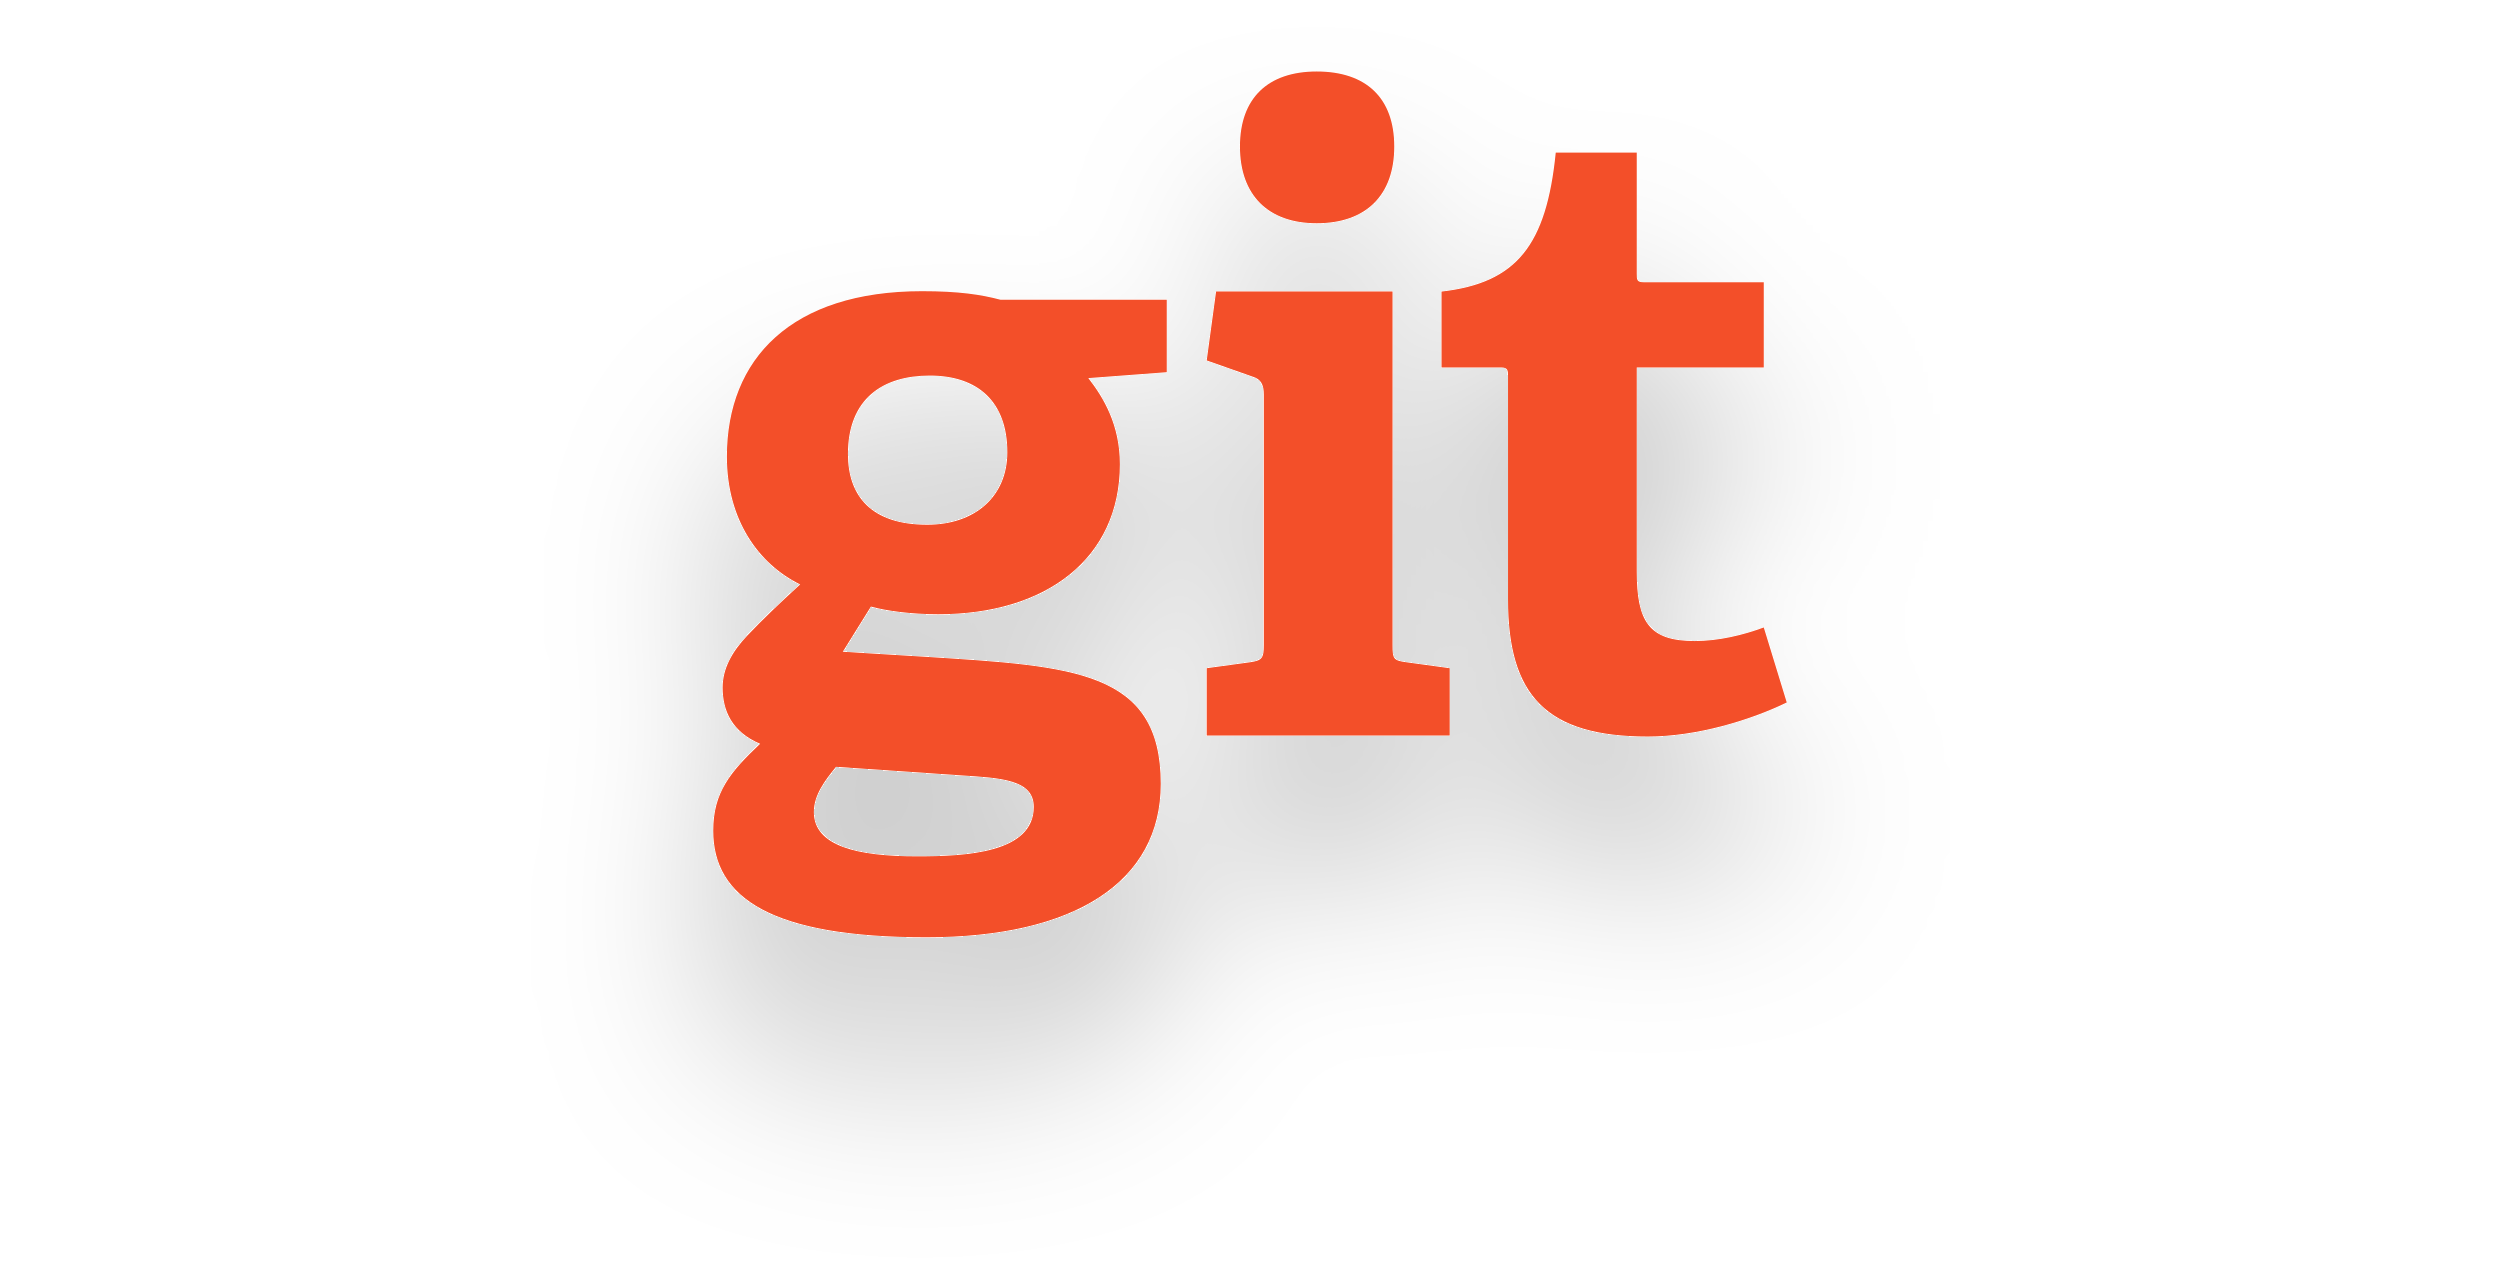
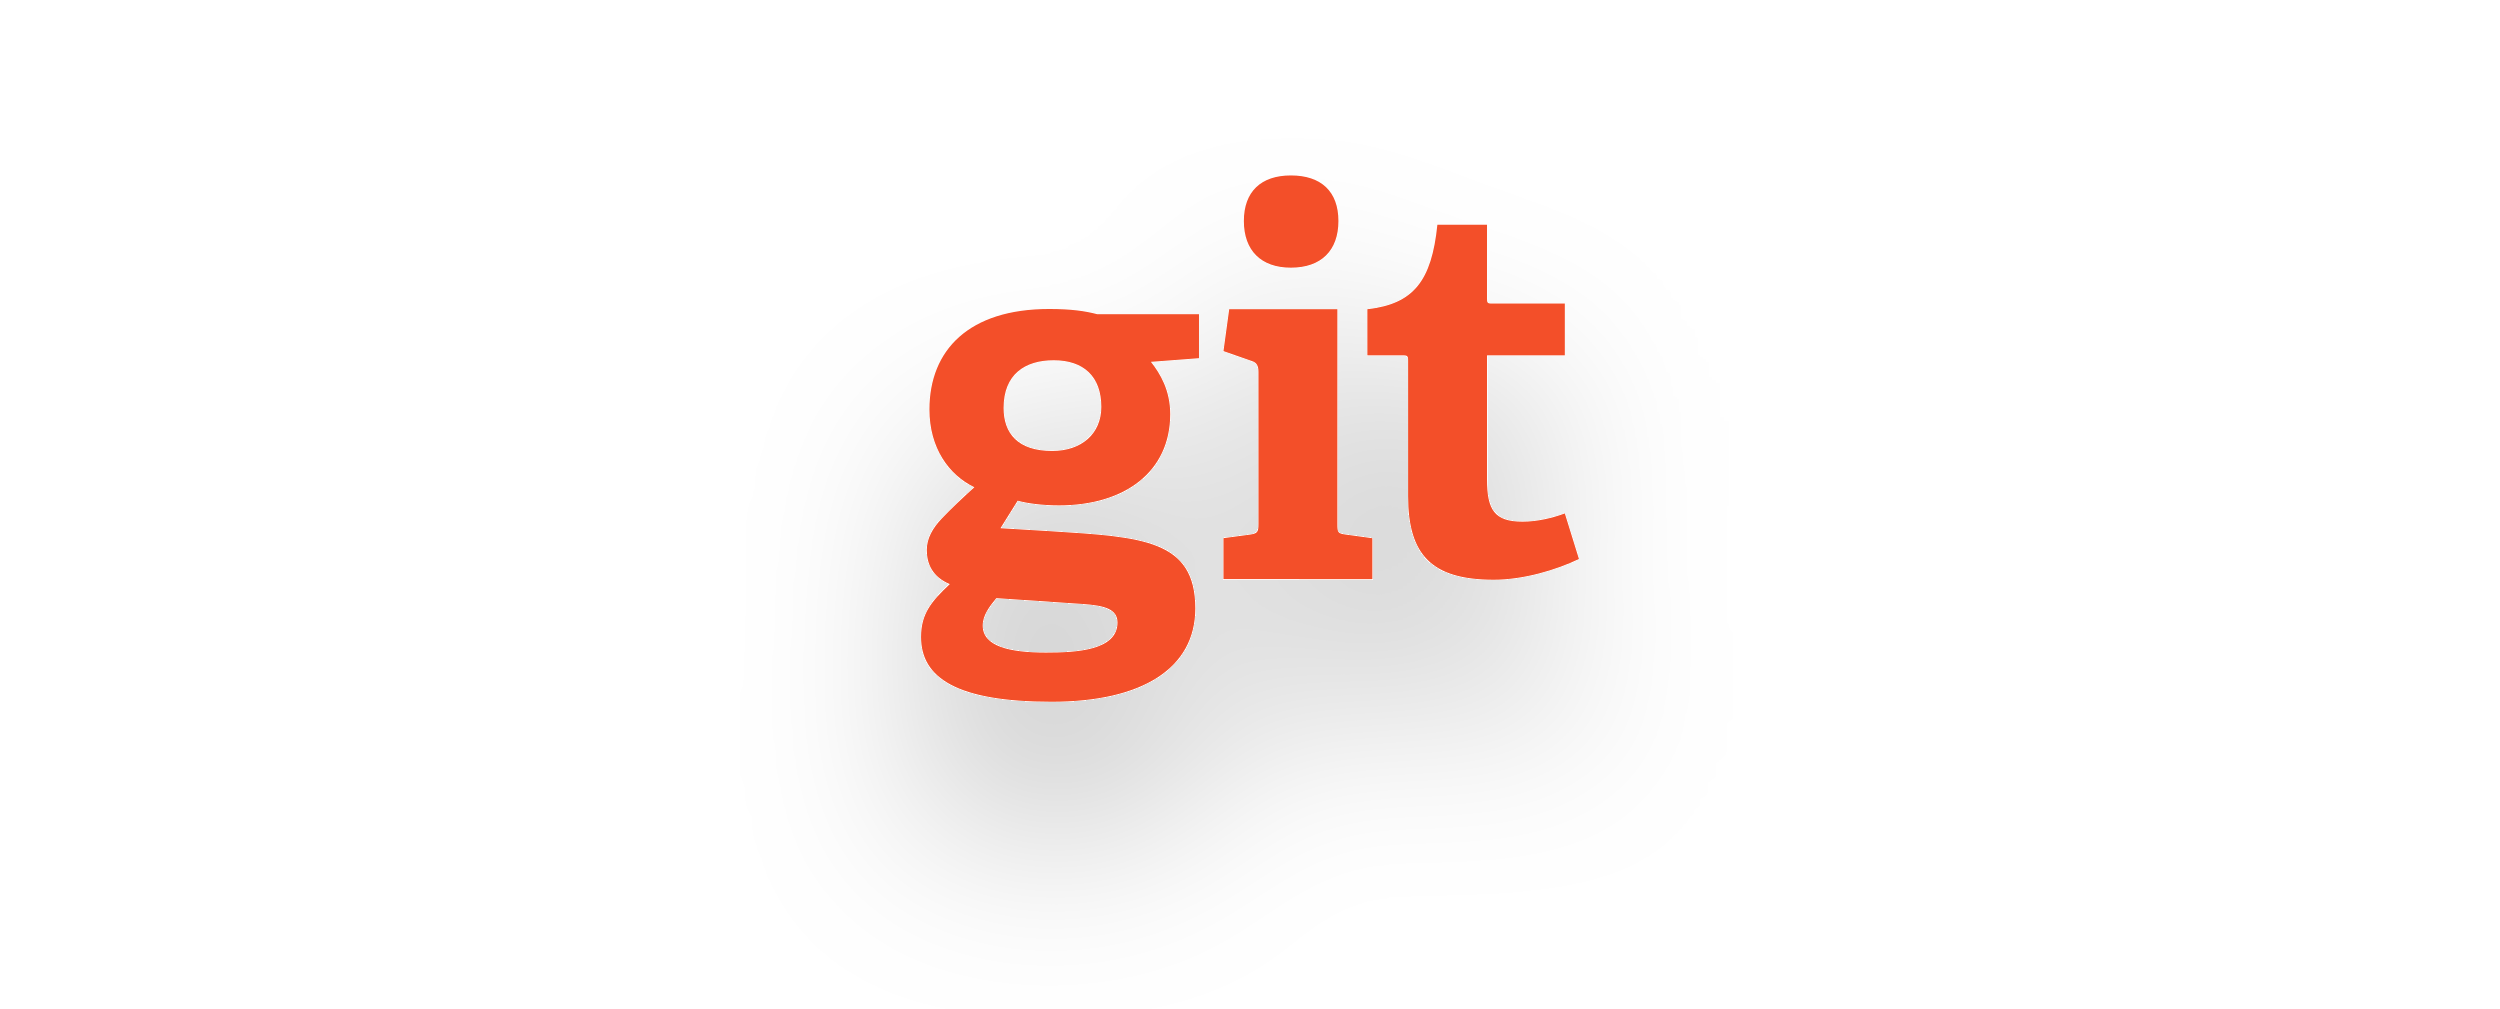
- <svg xmlns="http://www.w3.org/2000/svg" width="57" height="29" viewBox="0 0 57 29" fill="none">
-   <g filter="url(#filter0_d_565_2761)">
-     <path d="M21.198 8.563C20.129 8.563 19.333 9.088 19.333 10.351C19.333 11.303 19.858 11.964 21.141 11.964C22.228 11.964 22.967 11.323 22.967 10.312C22.967 9.166 22.306 8.563 21.198 8.563ZM19.061 17.484C18.808 17.795 18.556 18.125 18.556 18.515C18.556 19.291 19.546 19.525 20.908 19.525C22.035 19.525 23.57 19.446 23.57 18.398C23.57 17.775 22.831 17.737 21.898 17.678L19.061 17.484ZM24.813 8.621C25.163 9.068 25.533 9.69 25.533 10.584C25.533 12.742 23.842 14.005 21.393 14.005C20.77 14.005 20.207 13.927 19.857 13.83L19.216 14.86L21.12 14.976C24.483 15.191 26.465 15.288 26.465 17.872C26.465 20.108 24.502 21.37 21.12 21.37C17.602 21.37 16.262 20.476 16.262 18.941C16.262 18.066 16.651 17.601 17.331 16.958C16.689 16.687 16.476 16.202 16.476 15.677C16.476 15.249 16.689 14.86 17.039 14.491C17.389 14.122 17.778 13.752 18.244 13.325C17.292 12.858 16.573 11.848 16.573 10.409C16.573 8.174 18.05 6.639 21.023 6.639C21.859 6.639 22.365 6.716 22.811 6.834H26.602V8.486L24.813 8.621ZM30.021 5.09C28.913 5.09 28.271 4.448 28.271 3.34C28.271 2.233 28.913 1.63 30.021 1.63C31.148 1.63 31.789 2.233 31.789 3.34C31.79 4.448 31.148 5.09 30.021 5.09ZM27.513 16.77V15.235L28.505 15.099C28.777 15.06 28.815 15.002 28.815 14.709V8.996C28.815 8.782 28.758 8.646 28.563 8.588L27.513 8.218L27.727 6.645H31.75V14.71C31.75 15.021 31.769 15.06 32.062 15.099L33.053 15.235V16.77L27.513 16.77ZM40.738 16.016C39.902 16.423 38.678 16.793 37.57 16.793C35.257 16.793 34.383 15.861 34.383 13.664V8.572C34.383 8.456 34.383 8.378 34.227 8.378H32.867V6.648C34.578 6.453 35.258 5.598 35.471 3.48H37.318V6.24C37.318 6.376 37.318 6.435 37.474 6.435H40.214V8.378H37.318V13.023C37.318 14.169 37.59 14.616 38.64 14.616C39.184 14.616 39.747 14.48 40.214 14.306L40.738 16.016Z" fill="#F34F29" />
+ <svg xmlns="http://www.w3.org/2000/svg" width="57" height="23" viewBox="0 0 57 23" fill="none">
+   <g filter="url(#filter0_d_579_1009)">
+     <path d="M24.025 8.214C23.37 8.214 22.882 8.533 22.882 9.302C22.882 9.88 23.204 10.282 23.99 10.282C24.657 10.282 25.11 9.892 25.11 9.278C25.11 8.581 24.704 8.214 24.025 8.214ZM22.716 13.638C22.561 13.827 22.406 14.027 22.406 14.264C22.406 14.736 23.013 14.879 23.847 14.879C24.538 14.879 25.479 14.831 25.479 14.193C25.479 13.815 25.026 13.791 24.454 13.756L22.716 13.638ZM26.241 8.25C26.455 8.522 26.681 8.9 26.681 9.443C26.681 10.755 25.645 11.523 24.145 11.523C23.763 11.523 23.418 11.476 23.203 11.416L22.811 12.043L23.977 12.113C26.038 12.244 27.253 12.303 27.253 13.873C27.253 15.232 26.05 16 23.977 16C21.822 16 21 15.456 21 14.524C21 13.992 21.238 13.709 21.655 13.318C21.262 13.153 21.131 12.858 21.131 12.539C21.131 12.279 21.262 12.043 21.477 11.818C21.691 11.594 21.929 11.369 22.215 11.109C21.631 10.826 21.191 10.211 21.191 9.337C21.191 7.978 22.096 7.045 23.918 7.045C24.43 7.045 24.74 7.092 25.014 7.163H27.337V8.167L26.241 8.25ZM29.432 6.103C28.753 6.103 28.36 5.713 28.36 5.039C28.36 4.367 28.753 4 29.432 4C30.123 4 30.516 4.366 30.516 5.039C30.516 5.713 30.123 6.103 29.432 6.103ZM27.895 13.203V12.27L28.503 12.188C28.67 12.164 28.693 12.129 28.693 11.951V8.478C28.693 8.348 28.658 8.265 28.538 8.23L27.895 8.005L28.026 7.049H30.492V11.951C30.492 12.141 30.503 12.164 30.683 12.188L31.29 12.271V13.204L27.895 13.203ZM36 12.745C35.487 12.993 34.737 13.218 34.058 13.218C32.641 13.218 32.105 12.651 32.105 11.315V8.22C32.105 8.149 32.105 8.102 32.01 8.102H31.176V7.05C32.225 6.932 32.641 6.412 32.772 5.124H33.904V6.803C33.904 6.885 33.904 6.921 33.999 6.921H35.678V8.102H33.904V10.926C33.904 11.623 34.071 11.894 34.714 11.894C35.048 11.894 35.393 11.812 35.678 11.706L36 12.745Z" fill="#F34F29" />
  </g>
  <defs>
-     <filter id="filter0_d_565_2761" x="-4" y="0" width="65" height="29" filterUnits="userSpaceOnUse" color-interpolation-filters="sRGB">
+     <filter id="filter0_d_579_1009" x="-4" y="-1" width="65" height="29" filterUnits="userSpaceOnUse" color-interpolation-filters="sRGB">
      <feFlood flood-opacity="0" result="BackgroundImageFix" />
      <feColorMatrix in="SourceAlpha" type="matrix" values="0 0 0 0 0 0 0 0 0 0 0 0 0 0 0 0 0 0 127 0" result="hardAlpha" />
      <feOffset dy="3" />
      <feGaussianBlur stdDeviation="2" />
      <feComposite in2="hardAlpha" operator="out" />
      <feColorMatrix type="matrix" values="0 0 0 0 0 0 0 0 0 0 0 0 0 0 0 0 0 0 0.25 0" />
-       <feBlend mode="normal" in2="BackgroundImageFix" result="effect1_dropShadow_565_2761" />
-       <feBlend mode="normal" in="SourceGraphic" in2="effect1_dropShadow_565_2761" result="shape" />
+       <feBlend mode="normal" in2="BackgroundImageFix" result="effect1_dropShadow_579_1009" />
+       <feBlend mode="normal" in="SourceGraphic" in2="effect1_dropShadow_579_1009" result="shape" />
    </filter>
  </defs>
</svg>
